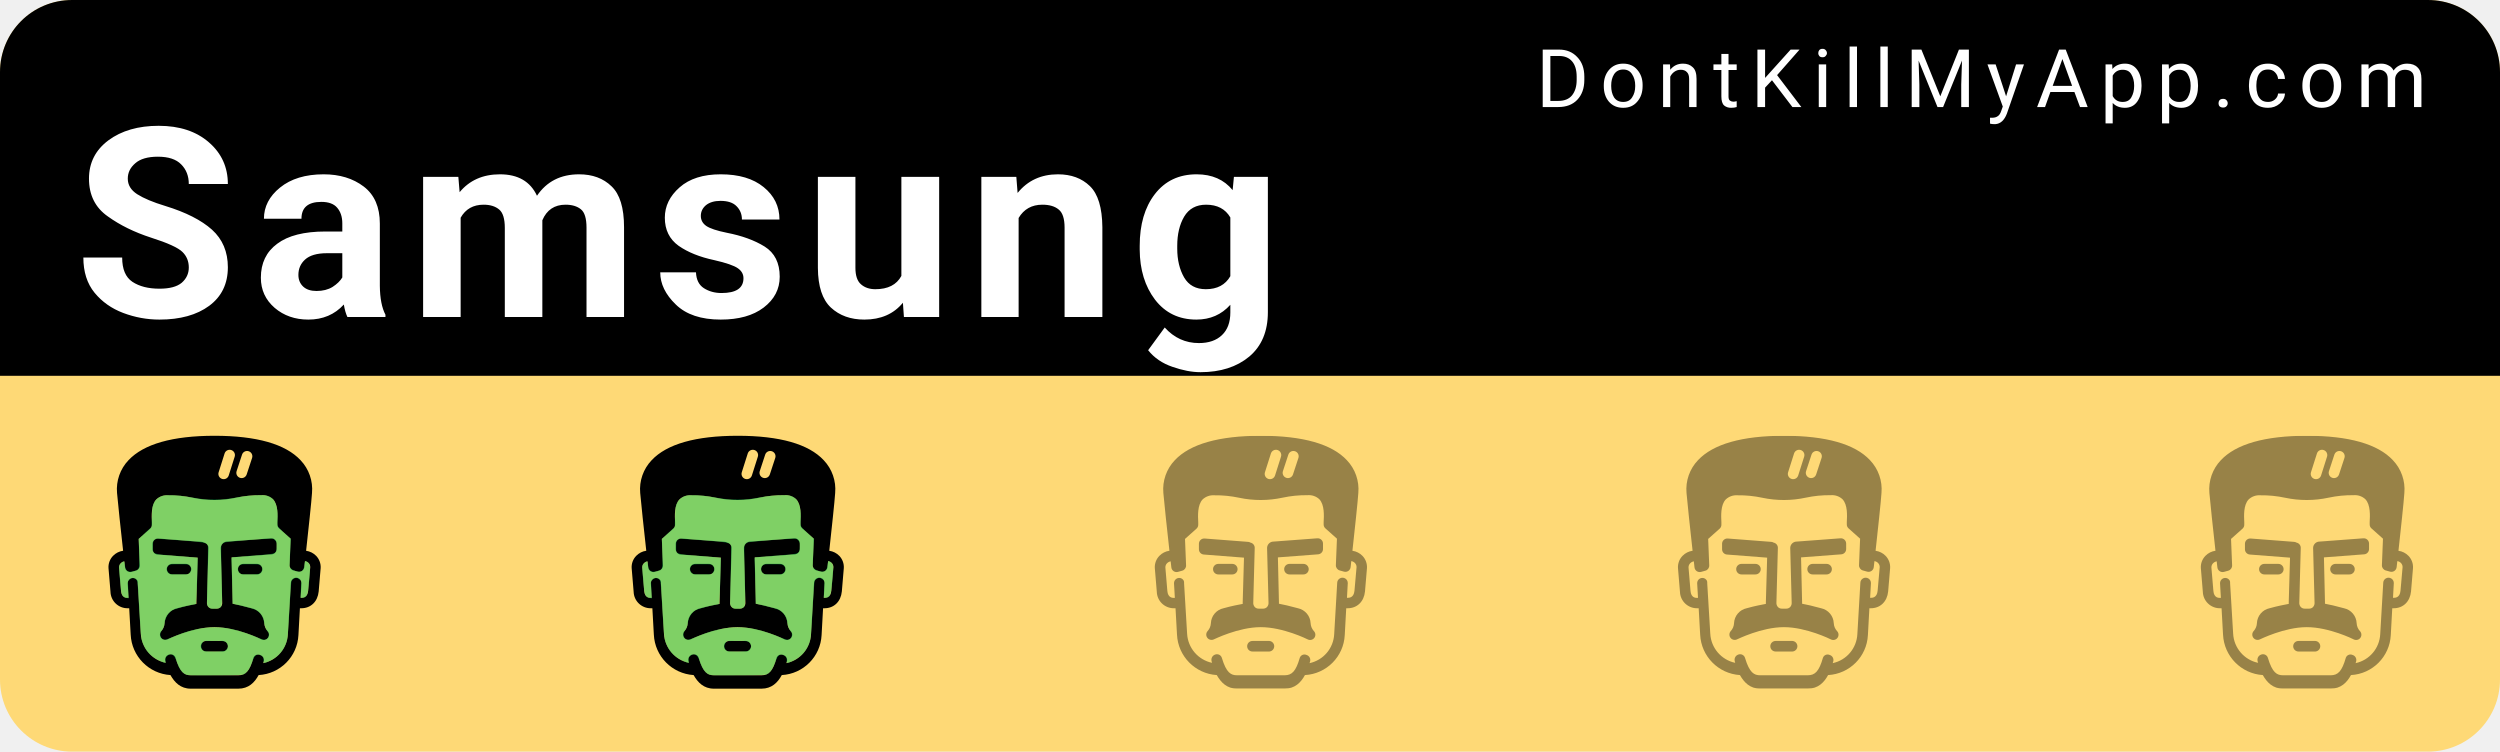
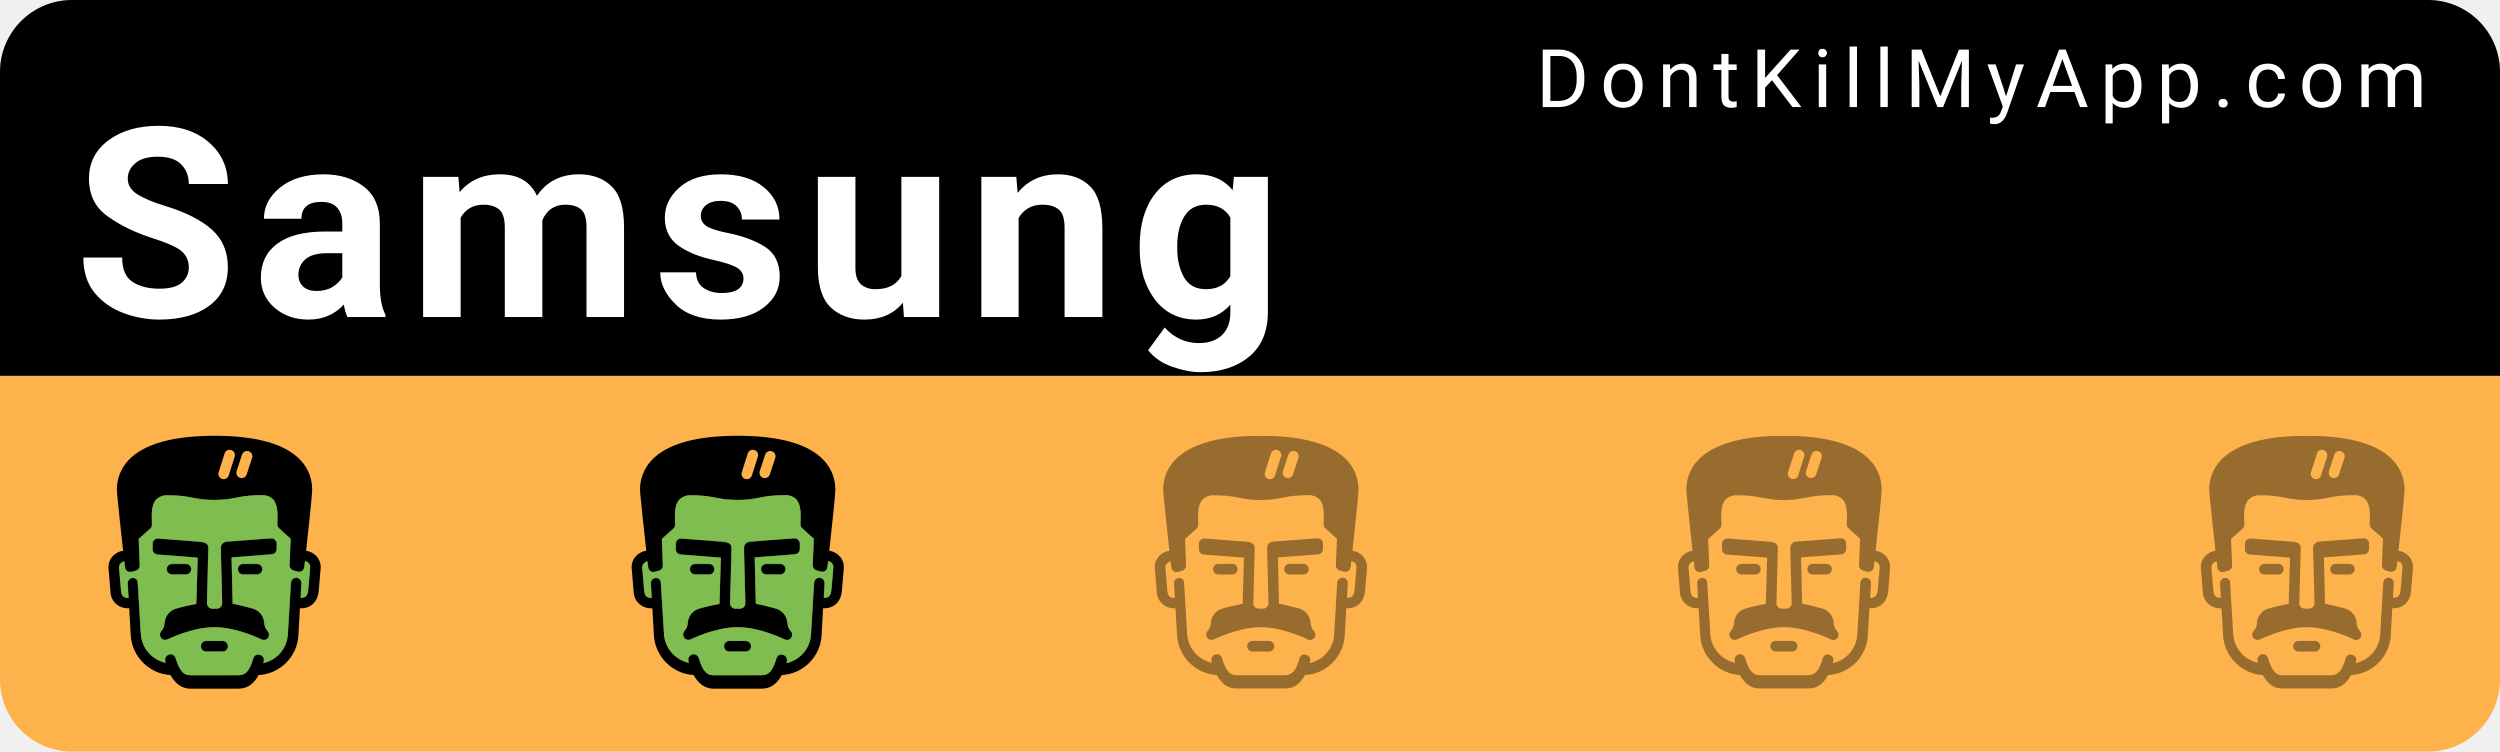
<svg xmlns="http://www.w3.org/2000/svg" width="153mm" height="46mm" viewBox="0 0 153 46" version="1.1" id="svg8">
  <defs id="defs2" />
  <g id="layer1" transform="translate(0,-251)">
-     <rect style="color:#000000;clip-rule:nonzero;display:inline;overflow:visible;visibility:visible;opacity:1;isolation:auto;mix-blend-mode:normal;color-interpolation:sRGB;color-interpolation-filters:linearRGB;solid-color:#000000;solid-opacity:1;fill:#fed976;fill-opacity:1;fill-rule:nonzero;stroke:none;stroke-width:0.529;stroke-linecap:round;stroke-linejoin:miter;stroke-miterlimit:4;stroke-dasharray:none;stroke-dashoffset:0;stroke-opacity:1;color-rendering:auto;image-rendering:auto;shape-rendering:auto;text-rendering:auto;enable-background:accumulate" id="bkg" width="153" height="46" x="6.5503158e-15" y="251" rx="4.416" ry="4.416" />
+     <rect style="color:#000000;clip-rule:nonzero;display:inline;overflow:visible;visibility:visible;opacity:1;isolation:auto;mix-blend-mode:normal;color-interpolation:sRGB;color-interpolation-filters:linearRGB;solid-color:#000000;solid-opacity:1;fill:#feb24c;fill-opacity:1;fill-rule:nonzero;stroke:none;stroke-width:0.529;stroke-linecap:round;stroke-linejoin:miter;stroke-miterlimit:4;stroke-dasharray:none;stroke-dashoffset:0;stroke-opacity:1;color-rendering:auto;image-rendering:auto;shape-rendering:auto;text-rendering:auto;enable-background:accumulate" id="bkg" width="153" height="46" x="6.5503158e-15" y="251" rx="4.416" ry="4.416" />
    <path style="color:#000000;clip-rule:nonzero;display:inline;overflow:visible;visibility:visible;opacity:1;isolation:auto;mix-blend-mode:normal;color-interpolation:sRGB;color-interpolation-filters:linearRGB;solid-color:#000000;solid-opacity:1;fill:#000000;fill-opacity:1;fill-rule:nonzero;stroke:none;stroke-width:2;stroke-linecap:round;stroke-linejoin:miter;stroke-miterlimit:4;stroke-dasharray:none;stroke-dashoffset:0;stroke-opacity:1;color-rendering:auto;image-rendering:auto;shape-rendering:auto;text-rendering:auto;enable-background:accumulate" d="M 16.689,0 C 7.443,0 0,7.443 0,16.689 V 86.93 H 578.268 V 16.689 C 578.268,7.443 570.824,0 561.578,0 Z" id="bkgtop" transform="matrix(0.2645833,0,0,0.2645833,0,251)" />
    <text xml:space="preserve" style="font-style:normal;font-variant:normal;font-weight:300;font-stretch:normal;font-size:9.648px;line-height:0%;font-family:Roboto;-inkscape-font-specification:'Roboto Light';text-align:start;letter-spacing:0.685px;word-spacing:0px;writing-mode:lr-tb;text-anchor:start;fill:#ffffff;fill-opacity:1;stroke:none;stroke-width:0.201px;stroke-linecap:butt;stroke-linejoin:miter;stroke-opacity:1" x="94.007" y="257.55" id="link">
      <tspan id="tspan817" x="94.007" y="257.55" style="font-style:normal;font-variant:normal;font-weight:normal;font-stretch:normal;font-size:4.939px;font-family:Roboto;-inkscape-font-specification:Roboto;fill:#ffffff;stroke-width:0.201px">DontKillMyApp.com</tspan>
    </text>
    <text xml:space="preserve" style="font-style:normal;font-variant:normal;font-weight:bold;font-stretch:normal;font-size:12.7px;line-height:0%;font-family:Roboto;-inkscape-font-specification:'Roboto Bold';text-align:start;letter-spacing:0.902px;word-spacing:0px;writing-mode:lr-tb;text-anchor:start;fill:#ffffff;fill-opacity:1;stroke:none;stroke-width:0.265px;stroke-linecap:butt;stroke-linejoin:miter;stroke-opacity:1" x="4.538" y="270.402" id="vendor">
      <tspan id="tspan821" x="4.538" y="270.402" style="font-style:normal;font-variant:normal;font-weight:bold;font-stretch:normal;font-size:16.228px;font-family:Roboto;-inkscape-font-specification:'Roboto Bold';fill:#ffffff;stroke-width:0.265px">Samsung</tspan>
    </text>
    <g id="poo1" transform="matrix(0.01510025,0,0,0.01510025,5.393161,277.6693)">
      <svg data-name="Layer 1" viewBox="0 0 63.326 75.47" x="0px" y="0px" version="1.1" id="svg18" width="1025" height="1025">
        <defs id="defs22" />
        <path d="m 23.128,41.38 a 1.575,1.575 0 1 0 0,-3.15 h -4.17 a 1.575,1.575 0 1 0 0,3.15 z" id="path4" />
        <path d="m 40.188,38.23 a 1.575,1.575 0 0 0 0,3.15 h 4.17 a 1.575,1.575 0 1 0 0,-3.15 z" id="path6" />
        <path d="m 34.188,61.23 h -5.05 a 1.575,1.575 0 1 0 0,3.15 h 5.05 a 1.58,1.58 0 0 0 0,-3.15 z" id="path8" />
        <path d="m 48.448,30.6 -13.34,1 a 1.94,1.94 0 0 0 -1.6,1.87 l 0.43,16.3 a 1.77,1.77 0 0 1 -0.45,1.34 1.62,1.62 0 0 1 -1.19,0.48 h -1.27 a 1.62,1.62 0 0 1 -1.19,-0.48 1.79,1.79 0 0 1 -0.45,-1.36 l 0.43,-16.28 a 1.57,1.57 0 0 0 -1.25,-1.58 1.56,1.56 0 0 0 -0.7,-0.23 l -13,-1 a 1.57,1.57 0 0 0 -1.7,1.57 v 1.64 a 1.57,1.57 0 0 0 1.45,1.57 l 12,0.93 -0.38,13.22 a 5.46,5.46 0 0 0 0,0.58 c -1.2,0.22 -3.26,0.61 -5.7,1.29 a 4.77,4.77 0 0 0 -3.8,4.48 3.74,3.74 0 0 1 -0.95,2.31 1.58,1.58 0 0 0 1.83,2.51 c 0.07,0 7.3,-3.65 14,-3.65 6.7,0 13.94,3.61 14,3.65 a 1.57,1.57 0 0 0 1.83,-2.51 3.75,3.75 0 0 1 -0.95,-2.32 4.77,4.77 0 0 0 -3.76,-4.46 c -2.45,-0.69 -4.47,-1.12 -5.69,-1.35 0,-0.17 0,-0.33 0,-0.5 l -0.31,-13.33 12,-0.91 a 1.58,1.58 0 0 0 1.46,-1.57 v -1.64 a 1.58,1.58 0 0 0 -1.75,-1.57 z" id="path10" />
        <path d="m 61.978,35.84 a 5.16,5.16 0 0 0 -3,-1.52 c 0.63,-5.79 1.62,-14.85 1.76,-17.24 a 12.56,12.56 0 0 0 -3.42,-9.79 c -4.49,-4.82 -13.14,-7.29 -25.66,-7.29 -12.52,0 -21.16,2.47 -25.68,7.29 a 12.56,12.56 0 0 0 -3.42,9.79 c 0.18,2.39 1.18,11.45 1.81,17.23 a 5.16,5.16 0 0 0 -3,1.52 4.83,4.83 0 0 0 -1.36,3.64 v 0 l 0.59,7.07 a 5.07,5.07 0 0 0 5.14,4.93 1.56,1.56 0 0 0 0.45,0 l 0.44,7.86 a 12.69,12.69 0 0 0 11.87,12.08 c 1.24,2.19 3.02,4.06 6.05,4.06 h 14.19 c 3.07,0 4.86,-1.83 6.07,-4.06 a 12.58,12.58 0 0 0 11.88,-11.94 l 0.44,-8 a 1.55,1.55 0 0 0 0.42,0 c 2.85,0 4.88,-2 5.18,-5 l 0.59,-7 v 0 a 4.84,4.84 0 0 0 -1.34,-3.63 z m -23.74,-25.29 1.62,-4.93 a 1.581,1.581 0 1 1 3,1 l -1.62,4.93 a 1.581,1.581 0 0 1 -3,-1 z m -5.36,0.32 1.78,-5.61 a 1.581,1.581 0 0 1 3,1 l -1.78,5.61 a 1.581,1.581 0 1 1 -3,-1 z m 26.71,35.38 c -0.2,2.1 -1.59,2.1 -2,2.1 h -0.24 l 0.24,-4.34 a 1.581,1.581 0 1 0 -3.16,-0.08 c 0,0 0,0 0,0.06 l -0.89,15.2 a 9.31,9.31 0 0 1 -7.35,8.66 l 0.14,-0.45 a 1.58,1.58 0 0 0 -1.06,-2 1.47,1.47 0 0 0 -2,0.86 c -1.15,4 -2.33,5.21 -4.53,5.21 h -14.19 c -1.81,0 -3.19,-0.7 -4.53,-5.18 a 1.52,1.52 0 0 0 -2,-1 1.63,1.63 0 0 0 -1.06,2 c 0,0.15 0.09,0.32 0.14,0.47 a 9.4,9.4 0 0 1 -7.45,-8.68 L 8.738,44 v 0 a 1.52,1.52 0 0 0 -0.09,-0.74 1.51,1.51 0 0 0 -1.39,-0.84 1.56,1.56 0 0 0 -1.52,1.54 c 0,0 0,0.09 0,0.13 l 0.25,4.29 h -0.24 c -0.45,0 -1.83,0 -2,-2.08 l -0.59,-7 a 1.71,1.71 0 0 1 0.48,-1.24 2,2 0 0 1 1.1,-0.59 l 0.2,1.8 a 1.57,1.57 0 0 0 2,1.34 l 1.25,-0.35 a 1.57,1.57 0 0 0 1.15,-1.58 l -0.32,-7.9 3.45,-3.08 a 1.57,1.57 0 0 0 0.5,-1.23 c 0,-0.19 0,-0.4 0,-0.62 -0.1,-1.94 -0.27,-5.18 1.29,-6.84 a 4.59,4.59 0 0 1 3.48,-1.25 33.32,33.32 0 0 1 7.45,0.74 30.9,30.9 0 0 0 12.95,-0.03 33.3,33.3 0 0 1 7.45,-0.74 4.59,4.59 0 0 1 3.51,1.2 c 1.57,1.65 1.4,4.9 1.29,6.84 0,0.22 0,0.43 0,0.62 a 1.57,1.57 0 0 0 0.52,1.24 l 3.45,3.08 -0.32,7.9 a 1.57,1.57 0 0 0 1.15,1.58 l 1.25,0.35 a 1.57,1.57 0 0 0 2,-1.34 l 0.2,-1.8 a 2,2 0 0 1 1.09,0.57 1.71,1.71 0 0 1 0.48,1.24 z" id="path12" />
        <path style="opacity:0.5;fill:#00c853;fill-opacity:1;fill-rule:nonzero;stroke:none;stroke-width:0.339;stroke-linecap:round;stroke-linejoin:miter;stroke-miterlimit:4;stroke-dasharray:none;stroke-dashoffset:133.262;stroke-opacity:0.539;paint-order:normal" d="m 23.013,71.203 c -1.154,-0.53 -2.012,-1.805 -2.776,-4.127 -0.59,-1.793 -1.609,-2.306 -2.72,-1.371 -0.486,0.409 -0.53,0.526 -0.479,1.27 0.031,0.451 0.003,0.819 -0.064,0.819 C 16.551,67.794 14.716,66.955 13.756,66.323 11.989,65.159 10.91,63.746 10.115,61.556 9.694,60.396 9.62,59.534 8.869,46.907 8.677,43.672 8.627,43.334 8.286,42.937 7.742,42.304 6.788,42.332 6.216,42.997 l -0.425,0.494 0.117,2.518 0.117,2.518 -0.559,-0.12 C 3.978,48.087 3.845,47.753 3.454,43.349 3.029,38.555 3.019,38.754 3.705,38.068 c 0.862,-0.862 1.057,-0.773 1.198,0.548 0.198,1.852 1.06,2.321 3.029,1.65 1.35,-0.46 1.352,-0.47 1.211,-5.293 L 9.019,30.768 9.924,29.941 c 0.498,-0.455 1.362,-1.261 1.922,-1.791 l 1.017,-0.963 0.094,-3.015 c 0.083,-2.669 0.139,-3.117 0.49,-3.911 0.502,-1.136 1.494,-1.996 2.712,-2.351 1.195,-0.347 4.677,-0.209 7.577,0.301 4.117,0.724 5.096,0.828 7.833,0.828 2.753,1.97e-4 3.915,-0.125 7.872,-0.845 1.024,-0.186 3.05,-0.388 4.501,-0.448 2.923,-0.121 3.713,0.025 4.853,0.894 1.199,0.914 1.856,3.392 1.679,6.326 -0.065,1.083 -0.031,1.755 0.106,2.057 0.112,0.247 1.029,1.192 2.038,2.101 l 1.836,1.652 -0.097,1.454 c -0.053,0.799 -0.145,2.689 -0.204,4.198 l -0.107,2.745 0.494,0.494 c 0.553,0.553 2.089,0.992 2.824,0.807 0.57,-0.143 0.962,-0.757 1.062,-1.664 0.148,-1.34 0.199,-1.464 0.568,-1.367 0.188,0.049 0.531,0.314 0.762,0.59 0.52,0.618 0.529,1.147 0.104,5.638 -0.381,4.025 -0.656,4.655 -2.029,4.655 h -0.506 l 0.096,-2.504 0.096,-2.504 -0.545,-0.459 C 56.672,42.608 56.276,42.402 56.093,42.402 c -0.566,0 -1.276,0.468 -1.464,0.965 -0.098,0.26 -0.34,3.406 -0.538,6.991 -0.508,9.224 -0.609,10.286 -1.102,11.596 -0.892,2.371 -2.42,4.032 -4.758,5.173 -1.799,0.878 -2.048,0.876 -1.963,-0.013 0.082,-0.86 -0.275,-1.428 -1.061,-1.687 -0.466,-0.154 -0.693,-0.148 -1.058,0.027 -0.536,0.257 -0.705,0.552 -1.421,2.472 -0.595,1.594 -1.33,2.655 -2.189,3.16 -0.57,0.335 -0.872,0.348 -8.715,0.389 -7.607,0.039 -8.169,0.022 -8.81,-0.272 z m 11.583,-6.983 c 0.529,-0.184 1.036,-0.88 1.036,-1.421 0,-0.149 -0.115,-0.493 -0.255,-0.764 -0.384,-0.742 -1.122,-0.885 -4.209,-0.818 l -2.675,0.058 -0.408,0.475 c -0.728,0.847 -0.343,2.345 0.653,2.538 0.839,0.162 5.349,0.109 5.859,-0.069 z M 18.843,60.18 c 7.207,-3.126 13.088,-3.79 19.307,-2.181 1.849,0.478 4.563,1.42 6.313,2.19 0.83,0.365 1.738,0.664 2.017,0.664 0.751,0 1.339,-0.661 1.339,-1.506 0,-0.371 -0.075,-0.721 -0.167,-0.778 -0.425,-0.263 -1.054,-1.682 -1.199,-2.708 -0.271,-1.915 -1.127,-3.183 -2.677,-3.967 -0.337,-0.17 -1.994,-0.642 -3.683,-1.049 l -3.071,-0.739 -0.104,-5.164 c -0.057,-2.84 -0.147,-5.942 -0.199,-6.893 -0.093,-1.706 -0.089,-1.73 0.297,-1.807 0.215,-0.043 3.006,-0.269 6.201,-0.502 6.205,-0.453 6.471,-0.507 6.81,-1.399 0.089,-0.234 0.162,-0.91 0.162,-1.502 0,-0.911 -0.067,-1.156 -0.438,-1.597 -0.384,-0.456 -0.546,-0.521 -1.312,-0.524 -1.924,-0.008 -13.26,0.909 -13.768,1.113 -0.295,0.119 -0.669,0.417 -0.829,0.663 -0.275,0.419 -0.279,0.97 -0.076,9.067 0.234,9.304 0.23,9.375 -0.627,9.833 -0.253,0.135 -0.935,0.234 -1.612,0.233 -1.11,-0.001 -1.2,-0.031 -1.666,-0.553 -0.586,-0.656 -0.555,0.366 -0.298,-9.772 0.111,-4.376 0.149,-8.165 0.085,-8.42 -0.246,-0.977 -0.806,-1.093 -7.975,-1.652 -3.589,-0.28 -6.757,-0.508 -7.041,-0.508 -0.322,0 -0.672,0.156 -0.931,0.416 -0.379,0.379 -0.416,0.549 -0.416,1.917 0,2.377 -0.444,2.201 7.066,2.788 3.417,0.267 6.236,0.508 6.264,0.536 0.136,0.136 -0.366,13.739 -0.51,13.833 -0.09,0.059 -0.504,0.153 -0.919,0.21 -1.393,0.191 -5.532,1.303 -6.053,1.626 -1.322,0.82 -2.157,2.189 -2.367,3.881 -0.116,0.936 -0.408,1.651 -0.965,2.366 -0.464,0.596 -0.416,1.627 0.101,2.143 0.577,0.577 1.128,0.528 2.941,-0.258 z m 5.376,-19.353 c 0.55,-0.64 0.547,-1.517 -0.007,-2.072 -0.407,-0.407 -0.474,-0.416 -3.122,-0.416 -2.575,0 -2.729,0.019 -3.156,0.387 -0.802,0.69 -0.52,2.064 0.515,2.506 0.186,0.08 1.469,0.128 2.851,0.107 l 2.512,-0.038 z m 21.175,0.014 c 0.625,-0.625 0.614,-1.567 -0.024,-2.116 -0.426,-0.367 -0.582,-0.386 -3.155,-0.386 -2.648,0 -2.716,0.009 -3.122,0.416 -0.717,0.717 -0.447,2.075 0.491,2.47 0.2,0.084 1.485,0.136 2.856,0.115 2.466,-0.037 2.499,-0.043 2.954,-0.498 z" id="path834" />
      </svg>
    </g>
    <g transform="matrix(0.01510025,0,0,0.01510025,37.41043,277.6693)" id="poo2">
      <svg data-name="Layer 1" viewBox="0 0 63.326 75.47" x="0px" y="0px" version="1.1" id="svg18" width="1025" height="1025">
        <defs id="defs22" />
        <path d="m 23.128,41.38 a 1.575,1.575 0 1 0 0,-3.15 h -4.17 a 1.575,1.575 0 1 0 0,3.15 z" id="path4" />
        <path d="m 40.188,38.23 a 1.575,1.575 0 0 0 0,3.15 h 4.17 a 1.575,1.575 0 1 0 0,-3.15 z" id="path6" />
        <path d="m 34.188,61.23 h -5.05 a 1.575,1.575 0 1 0 0,3.15 h 5.05 a 1.58,1.58 0 0 0 0,-3.15 z" id="path8" />
        <path d="m 48.448,30.6 -13.34,1 a 1.94,1.94 0 0 0 -1.6,1.87 l 0.43,16.3 a 1.77,1.77 0 0 1 -0.45,1.34 1.62,1.62 0 0 1 -1.19,0.48 h -1.27 a 1.62,1.62 0 0 1 -1.19,-0.48 1.79,1.79 0 0 1 -0.45,-1.36 l 0.43,-16.28 a 1.57,1.57 0 0 0 -1.25,-1.58 1.56,1.56 0 0 0 -0.7,-0.23 l -13,-1 a 1.57,1.57 0 0 0 -1.7,1.57 v 1.64 a 1.57,1.57 0 0 0 1.45,1.57 l 12,0.93 -0.38,13.22 a 5.46,5.46 0 0 0 0,0.58 c -1.2,0.22 -3.26,0.61 -5.7,1.29 a 4.77,4.77 0 0 0 -3.8,4.48 3.74,3.74 0 0 1 -0.95,2.31 1.58,1.58 0 0 0 1.83,2.51 c 0.07,0 7.3,-3.65 14,-3.65 6.7,0 13.94,3.61 14,3.65 a 1.57,1.57 0 0 0 1.83,-2.51 3.75,3.75 0 0 1 -0.95,-2.32 4.77,4.77 0 0 0 -3.76,-4.46 c -2.45,-0.69 -4.47,-1.12 -5.69,-1.35 0,-0.17 0,-0.33 0,-0.5 l -0.31,-13.33 12,-0.91 a 1.58,1.58 0 0 0 1.46,-1.57 v -1.64 a 1.58,1.58 0 0 0 -1.75,-1.57 z" id="path10" />
        <path d="m 61.978,35.84 a 5.16,5.16 0 0 0 -3,-1.52 c 0.63,-5.79 1.62,-14.85 1.76,-17.24 a 12.56,12.56 0 0 0 -3.42,-9.79 c -4.49,-4.82 -13.14,-7.29 -25.66,-7.29 -12.52,0 -21.16,2.47 -25.68,7.29 a 12.56,12.56 0 0 0 -3.42,9.79 c 0.18,2.39 1.18,11.45 1.81,17.23 a 5.16,5.16 0 0 0 -3,1.52 4.83,4.83 0 0 0 -1.36,3.64 v 0 l 0.59,7.07 a 5.07,5.07 0 0 0 5.14,4.93 1.56,1.56 0 0 0 0.45,0 l 0.44,7.86 a 12.69,12.69 0 0 0 11.87,12.08 c 1.24,2.19 3.02,4.06 6.05,4.06 h 14.19 c 3.07,0 4.86,-1.83 6.07,-4.06 a 12.58,12.58 0 0 0 11.88,-11.94 l 0.44,-8 a 1.55,1.55 0 0 0 0.42,0 c 2.85,0 4.88,-2 5.18,-5 l 0.59,-7 v 0 a 4.84,4.84 0 0 0 -1.34,-3.63 z m -23.74,-25.29 1.62,-4.93 a 1.581,1.581 0 1 1 3,1 l -1.62,4.93 a 1.581,1.581 0 0 1 -3,-1 z m -5.36,0.32 1.78,-5.61 a 1.581,1.581 0 0 1 3,1 l -1.78,5.61 a 1.581,1.581 0 1 1 -3,-1 z m 26.71,35.38 c -0.2,2.1 -1.59,2.1 -2,2.1 h -0.24 l 0.24,-4.34 a 1.581,1.581 0 1 0 -3.16,-0.08 c 0,0 0,0 0,0.06 l -0.89,15.2 a 9.31,9.31 0 0 1 -7.35,8.66 l 0.14,-0.45 a 1.58,1.58 0 0 0 -1.06,-2 1.47,1.47 0 0 0 -2,0.86 c -1.15,4 -2.33,5.21 -4.53,5.21 h -14.19 c -1.81,0 -3.19,-0.7 -4.53,-5.18 a 1.52,1.52 0 0 0 -2,-1 1.63,1.63 0 0 0 -1.06,2 c 0,0.15 0.09,0.32 0.14,0.47 a 9.4,9.4 0 0 1 -7.45,-8.68 L 8.738,44 v 0 a 1.52,1.52 0 0 0 -0.09,-0.74 1.51,1.51 0 0 0 -1.39,-0.84 1.56,1.56 0 0 0 -1.52,1.54 c 0,0 0,0.09 0,0.13 l 0.25,4.29 h -0.24 c -0.45,0 -1.83,0 -2,-2.08 l -0.59,-7 a 1.71,1.71 0 0 1 0.48,-1.24 2,2 0 0 1 1.1,-0.59 l 0.2,1.8 a 1.57,1.57 0 0 0 2,1.34 l 1.25,-0.35 a 1.57,1.57 0 0 0 1.15,-1.58 l -0.32,-7.9 3.45,-3.08 a 1.57,1.57 0 0 0 0.5,-1.23 c 0,-0.19 0,-0.4 0,-0.62 -0.1,-1.94 -0.27,-5.18 1.29,-6.84 a 4.59,4.59 0 0 1 3.48,-1.25 33.32,33.32 0 0 1 7.45,0.74 30.9,30.9 0 0 0 12.95,-0.03 33.3,33.3 0 0 1 7.45,-0.74 4.59,4.59 0 0 1 3.51,1.2 c 1.57,1.65 1.4,4.9 1.29,6.84 0,0.22 0,0.43 0,0.62 a 1.57,1.57 0 0 0 0.52,1.24 l 3.45,3.08 -0.32,7.9 a 1.57,1.57 0 0 0 1.15,1.58 l 1.25,0.35 a 1.57,1.57 0 0 0 2,-1.34 l 0.2,-1.8 a 2,2 0 0 1 1.09,0.57 1.71,1.71 0 0 1 0.48,1.24 z" id="path12" />
        <path style="opacity:0.5;fill:#00c853;fill-opacity:1;fill-rule:nonzero;stroke:none;stroke-width:0.339;stroke-linecap:round;stroke-linejoin:miter;stroke-miterlimit:4;stroke-dasharray:none;stroke-dashoffset:133.262;stroke-opacity:0.539;paint-order:normal" d="m 23.013,71.203 c -1.154,-0.53 -2.012,-1.805 -2.776,-4.127 -0.59,-1.793 -1.609,-2.306 -2.72,-1.371 -0.486,0.409 -0.53,0.526 -0.479,1.27 0.031,0.451 0.003,0.819 -0.064,0.819 C 16.551,67.794 14.716,66.955 13.756,66.323 11.989,65.159 10.91,63.746 10.115,61.556 9.694,60.396 9.62,59.534 8.869,46.907 8.677,43.672 8.627,43.334 8.286,42.937 7.742,42.304 6.788,42.332 6.216,42.997 l -0.425,0.494 0.117,2.518 0.117,2.518 -0.559,-0.12 C 3.978,48.087 3.845,47.753 3.454,43.349 3.029,38.555 3.019,38.754 3.705,38.068 c 0.862,-0.862 1.057,-0.773 1.198,0.548 0.198,1.852 1.06,2.321 3.029,1.65 1.35,-0.46 1.352,-0.47 1.211,-5.293 L 9.019,30.768 9.924,29.941 c 0.498,-0.455 1.362,-1.261 1.922,-1.791 l 1.017,-0.963 0.094,-3.015 c 0.083,-2.669 0.139,-3.117 0.49,-3.911 0.502,-1.136 1.494,-1.996 2.712,-2.351 1.195,-0.347 4.677,-0.209 7.577,0.301 4.117,0.724 5.096,0.828 7.833,0.828 2.753,1.97e-4 3.915,-0.125 7.872,-0.845 1.024,-0.186 3.05,-0.388 4.501,-0.448 2.923,-0.121 3.713,0.025 4.853,0.894 1.199,0.914 1.856,3.392 1.679,6.326 -0.065,1.083 -0.031,1.755 0.106,2.057 0.112,0.247 1.029,1.192 2.038,2.101 l 1.836,1.652 -0.097,1.454 c -0.053,0.799 -0.145,2.689 -0.204,4.198 l -0.107,2.745 0.494,0.494 c 0.553,0.553 2.089,0.992 2.824,0.807 0.57,-0.143 0.962,-0.757 1.062,-1.664 0.148,-1.34 0.199,-1.464 0.568,-1.367 0.188,0.049 0.531,0.314 0.762,0.59 0.52,0.618 0.529,1.147 0.104,5.638 -0.381,4.025 -0.656,4.655 -2.029,4.655 h -0.506 l 0.096,-2.504 0.096,-2.504 -0.545,-0.459 C 56.672,42.608 56.276,42.402 56.093,42.402 c -0.566,0 -1.276,0.468 -1.464,0.965 -0.098,0.26 -0.34,3.406 -0.538,6.991 -0.508,9.224 -0.609,10.286 -1.102,11.596 -0.892,2.371 -2.42,4.032 -4.758,5.173 -1.799,0.878 -2.048,0.876 -1.963,-0.013 0.082,-0.86 -0.275,-1.428 -1.061,-1.687 -0.466,-0.154 -0.693,-0.148 -1.058,0.027 -0.536,0.257 -0.705,0.552 -1.421,2.472 -0.595,1.594 -1.33,2.655 -2.189,3.16 -0.57,0.335 -0.872,0.348 -8.715,0.389 -7.607,0.039 -8.169,0.022 -8.81,-0.272 z m 11.583,-6.983 c 0.529,-0.184 1.036,-0.88 1.036,-1.421 0,-0.149 -0.115,-0.493 -0.255,-0.764 -0.384,-0.742 -1.122,-0.885 -4.209,-0.818 l -2.675,0.058 -0.408,0.475 c -0.728,0.847 -0.343,2.345 0.653,2.538 0.839,0.162 5.349,0.109 5.859,-0.069 z M 18.843,60.18 c 7.207,-3.126 13.088,-3.79 19.307,-2.181 1.849,0.478 4.563,1.42 6.313,2.19 0.83,0.365 1.738,0.664 2.017,0.664 0.751,0 1.339,-0.661 1.339,-1.506 0,-0.371 -0.075,-0.721 -0.167,-0.778 -0.425,-0.263 -1.054,-1.682 -1.199,-2.708 -0.271,-1.915 -1.127,-3.183 -2.677,-3.967 -0.337,-0.17 -1.994,-0.642 -3.683,-1.049 l -3.071,-0.739 -0.104,-5.164 c -0.057,-2.84 -0.147,-5.942 -0.199,-6.893 -0.093,-1.706 -0.089,-1.73 0.297,-1.807 0.215,-0.043 3.006,-0.269 6.201,-0.502 6.205,-0.453 6.471,-0.507 6.81,-1.399 0.089,-0.234 0.162,-0.91 0.162,-1.502 0,-0.911 -0.067,-1.156 -0.438,-1.597 -0.384,-0.456 -0.546,-0.521 -1.312,-0.524 -1.924,-0.008 -13.26,0.909 -13.768,1.113 -0.295,0.119 -0.669,0.417 -0.829,0.663 -0.275,0.419 -0.279,0.97 -0.076,9.067 0.234,9.304 0.23,9.375 -0.627,9.833 -0.253,0.135 -0.935,0.234 -1.612,0.233 -1.11,-0.001 -1.2,-0.031 -1.666,-0.553 -0.586,-0.656 -0.555,0.366 -0.298,-9.772 0.111,-4.376 0.149,-8.165 0.085,-8.42 -0.246,-0.977 -0.806,-1.093 -7.975,-1.652 -3.589,-0.28 -6.757,-0.508 -7.041,-0.508 -0.322,0 -0.672,0.156 -0.931,0.416 -0.379,0.379 -0.416,0.549 -0.416,1.917 0,2.377 -0.444,2.201 7.066,2.788 3.417,0.267 6.236,0.508 6.264,0.536 0.136,0.136 -0.366,13.739 -0.51,13.833 -0.09,0.059 -0.504,0.153 -0.919,0.21 -1.393,0.191 -5.532,1.303 -6.053,1.626 -1.322,0.82 -2.157,2.189 -2.367,3.881 -0.116,0.936 -0.408,1.651 -0.965,2.366 -0.464,0.596 -0.416,1.627 0.101,2.143 0.577,0.577 1.128,0.528 2.941,-0.258 z m 5.376,-19.353 c 0.55,-0.64 0.547,-1.517 -0.007,-2.072 -0.407,-0.407 -0.474,-0.416 -3.122,-0.416 -2.575,0 -2.729,0.019 -3.156,0.387 -0.802,0.69 -0.52,2.064 0.515,2.506 0.186,0.08 1.469,0.128 2.851,0.107 l 2.512,-0.038 z m 21.175,0.014 c 0.625,-0.625 0.614,-1.567 -0.024,-2.116 -0.426,-0.367 -0.582,-0.386 -3.155,-0.386 -2.648,0 -2.716,0.009 -3.122,0.416 -0.717,0.717 -0.447,2.075 0.491,2.47 0.2,0.084 1.485,0.136 2.856,0.115 2.466,-0.037 2.499,-0.043 2.954,-0.498 z" id="path834" />
      </svg>
    </g>
    <g id="poo3" transform="matrix(0.01510025,0,0,0.01510025,69.4277,277.6693)">
      <svg data-name="Layer 1" viewBox="0 0 63.326 75.47" x="0px" y="0px" version="1.1" id="svg18" width="1025" height="1025">
        <defs id="defs22" />
        <path d="m 23.128,41.38 a 1.575,1.575 0 1 0 0,-3.15 h -4.17 a 1.575,1.575 0 1 0 0,3.15 z" id="path4" style="fill:#000000;fill-opacity:1;opacity:0.4" />
        <path d="m 40.188,38.23 a 1.575,1.575 0 0 0 0,3.15 h 4.17 a 1.575,1.575 0 1 0 0,-3.15 z" id="path6" style="fill:#000000;fill-opacity:1;opacity:0.4" />
        <path d="m 34.188,61.23 h -5.05 a 1.575,1.575 0 1 0 0,3.15 h 5.05 a 1.58,1.58 0 0 0 0,-3.15 z" id="path8" style="fill:#000000;fill-opacity:1;opacity:0.4" />
        <path d="m 48.448,30.6 -13.34,1 a 1.94,1.94 0 0 0 -1.6,1.87 l 0.43,16.3 a 1.77,1.77 0 0 1 -0.45,1.34 1.62,1.62 0 0 1 -1.19,0.48 h -1.27 a 1.62,1.62 0 0 1 -1.19,-0.48 1.79,1.79 0 0 1 -0.45,-1.36 l 0.43,-16.28 a 1.57,1.57 0 0 0 -1.25,-1.58 1.56,1.56 0 0 0 -0.7,-0.23 l -13,-1 a 1.57,1.57 0 0 0 -1.7,1.57 v 1.64 a 1.57,1.57 0 0 0 1.45,1.57 l 12,0.93 -0.38,13.22 a 5.46,5.46 0 0 0 0,0.58 c -1.2,0.22 -3.26,0.61 -5.7,1.29 a 4.77,4.77 0 0 0 -3.8,4.48 3.74,3.74 0 0 1 -0.95,2.31 1.58,1.58 0 0 0 1.83,2.51 c 0.07,0 7.3,-3.65 14,-3.65 6.7,0 13.94,3.61 14,3.65 a 1.57,1.57 0 0 0 1.83,-2.51 3.75,3.75 0 0 1 -0.95,-2.32 4.77,4.77 0 0 0 -3.76,-4.46 c -2.45,-0.69 -4.47,-1.12 -5.69,-1.35 0,-0.17 0,-0.33 0,-0.5 l -0.31,-13.33 12,-0.91 a 1.58,1.58 0 0 0 1.46,-1.57 v -1.64 a 1.58,1.58 0 0 0 -1.75,-1.57 z" id="path10" style="fill:#000000;fill-opacity:1;opacity:0.4" />
        <path d="m 61.978,35.84 a 5.16,5.16 0 0 0 -3,-1.52 c 0.63,-5.79 1.62,-14.85 1.76,-17.24 a 12.56,12.56 0 0 0 -3.42,-9.79 c -4.49,-4.82 -13.14,-7.29 -25.66,-7.29 -12.52,0 -21.16,2.47 -25.68,7.29 a 12.56,12.56 0 0 0 -3.42,9.79 c 0.18,2.39 1.18,11.45 1.81,17.23 a 5.16,5.16 0 0 0 -3,1.52 4.83,4.83 0 0 0 -1.36,3.64 v 0 l 0.59,7.07 a 5.07,5.07 0 0 0 5.14,4.93 1.56,1.56 0 0 0 0.45,0 l 0.44,7.86 a 12.69,12.69 0 0 0 11.87,12.08 c 1.24,2.19 3.02,4.06 6.05,4.06 h 14.19 c 3.07,0 4.86,-1.83 6.07,-4.06 a 12.58,12.58 0 0 0 11.88,-11.94 l 0.44,-8 a 1.55,1.55 0 0 0 0.42,0 c 2.85,0 4.88,-2 5.18,-5 l 0.59,-7 v 0 a 4.84,4.84 0 0 0 -1.34,-3.63 z m -23.74,-25.29 1.62,-4.93 a 1.581,1.581 0 1 1 3,1 l -1.62,4.93 a 1.581,1.581 0 0 1 -3,-1 z m -5.36,0.32 1.78,-5.61 a 1.581,1.581 0 0 1 3,1 l -1.78,5.61 a 1.581,1.581 0 1 1 -3,-1 z m 26.71,35.38 c -0.2,2.1 -1.59,2.1 -2,2.1 h -0.24 l 0.24,-4.34 a 1.581,1.581 0 1 0 -3.16,-0.08 c 0,0 0,0 0,0.06 l -0.89,15.2 a 9.31,9.31 0 0 1 -7.35,8.66 l 0.14,-0.45 a 1.58,1.58 0 0 0 -1.06,-2 1.47,1.47 0 0 0 -2,0.86 c -1.15,4 -2.33,5.21 -4.53,5.21 h -14.19 c -1.81,0 -3.19,-0.7 -4.53,-5.18 a 1.52,1.52 0 0 0 -2,-1 1.63,1.63 0 0 0 -1.06,2 c 0,0.15 0.09,0.32 0.14,0.47 a 9.4,9.4 0 0 1 -7.45,-8.68 L 8.738,44 v 0 a 1.52,1.52 0 0 0 -0.09,-0.74 1.51,1.51 0 0 0 -1.39,-0.84 1.56,1.56 0 0 0 -1.52,1.54 c 0,0 0,0.09 0,0.13 l 0.25,4.29 h -0.24 c -0.45,0 -1.83,0 -2,-2.08 l -0.59,-7 a 1.71,1.71 0 0 1 0.48,-1.24 2,2 0 0 1 1.1,-0.59 l 0.2,1.8 a 1.57,1.57 0 0 0 2,1.34 l 1.25,-0.35 a 1.57,1.57 0 0 0 1.15,-1.58 l -0.32,-7.9 3.45,-3.08 a 1.57,1.57 0 0 0 0.5,-1.23 c 0,-0.19 0,-0.4 0,-0.62 -0.1,-1.94 -0.27,-5.18 1.29,-6.84 a 4.59,4.59 0 0 1 3.48,-1.25 33.32,33.32 0 0 1 7.45,0.74 30.9,30.9 0 0 0 12.95,-0.03 33.3,33.3 0 0 1 7.45,-0.74 4.59,4.59 0 0 1 3.51,1.2 c 1.57,1.65 1.4,4.9 1.29,6.84 0,0.22 0,0.43 0,0.62 a 1.57,1.57 0 0 0 0.52,1.24 l 3.45,3.08 -0.32,7.9 a 1.57,1.57 0 0 0 1.15,1.58 l 1.25,0.35 a 1.57,1.57 0 0 0 2,-1.34 l 0.2,-1.8 a 2,2 0 0 1 1.09,0.57 1.71,1.71 0 0 1 0.48,1.24 z" id="path12" style="fill:#000000;fill-opacity:1;opacity:0.4" />
      </svg>
    </g>
    <g transform="matrix(0.01510025,0,0,0.01510025,101.445,277.6693)" id="poo4">
      <svg data-name="Layer 1" viewBox="0 0 63.326 75.47" x="0px" y="0px" version="1.1" id="svg18" width="1025" height="1025">
        <defs id="defs22" />
        <path d="m 23.128,41.38 a 1.575,1.575 0 1 0 0,-3.15 h -4.17 a 1.575,1.575 0 1 0 0,3.15 z" id="path4" style="fill:#000000;fill-opacity:1;opacity:0.4" />
        <path d="m 40.188,38.23 a 1.575,1.575 0 0 0 0,3.15 h 4.17 a 1.575,1.575 0 1 0 0,-3.15 z" id="path6" style="fill:#000000;fill-opacity:1;opacity:0.4" />
        <path d="m 34.188,61.23 h -5.05 a 1.575,1.575 0 1 0 0,3.15 h 5.05 a 1.58,1.58 0 0 0 0,-3.15 z" id="path8" style="fill:#000000;fill-opacity:1;opacity:0.4" />
        <path d="m 48.448,30.6 -13.34,1 a 1.94,1.94 0 0 0 -1.6,1.87 l 0.43,16.3 a 1.77,1.77 0 0 1 -0.45,1.34 1.62,1.62 0 0 1 -1.19,0.48 h -1.27 a 1.62,1.62 0 0 1 -1.19,-0.48 1.79,1.79 0 0 1 -0.45,-1.36 l 0.43,-16.28 a 1.57,1.57 0 0 0 -1.25,-1.58 1.56,1.56 0 0 0 -0.7,-0.23 l -13,-1 a 1.57,1.57 0 0 0 -1.7,1.57 v 1.64 a 1.57,1.57 0 0 0 1.45,1.57 l 12,0.93 -0.38,13.22 a 5.46,5.46 0 0 0 0,0.58 c -1.2,0.22 -3.26,0.61 -5.7,1.29 a 4.77,4.77 0 0 0 -3.8,4.48 3.74,3.74 0 0 1 -0.95,2.31 1.58,1.58 0 0 0 1.83,2.51 c 0.07,0 7.3,-3.65 14,-3.65 6.7,0 13.94,3.61 14,3.65 a 1.57,1.57 0 0 0 1.83,-2.51 3.75,3.75 0 0 1 -0.95,-2.32 4.77,4.77 0 0 0 -3.76,-4.46 c -2.45,-0.69 -4.47,-1.12 -5.69,-1.35 0,-0.17 0,-0.33 0,-0.5 l -0.31,-13.33 12,-0.91 a 1.58,1.58 0 0 0 1.46,-1.57 v -1.64 a 1.58,1.58 0 0 0 -1.75,-1.57 z" id="path10" style="fill:#000000;fill-opacity:1;opacity:0.4" />
        <path d="m 61.978,35.84 a 5.16,5.16 0 0 0 -3,-1.52 c 0.63,-5.79 1.62,-14.85 1.76,-17.24 a 12.56,12.56 0 0 0 -3.42,-9.79 c -4.49,-4.82 -13.14,-7.29 -25.66,-7.29 -12.52,0 -21.16,2.47 -25.68,7.29 a 12.56,12.56 0 0 0 -3.42,9.79 c 0.18,2.39 1.18,11.45 1.81,17.23 a 5.16,5.16 0 0 0 -3,1.52 4.83,4.83 0 0 0 -1.36,3.64 v 0 l 0.59,7.07 a 5.07,5.07 0 0 0 5.14,4.93 1.56,1.56 0 0 0 0.45,0 l 0.44,7.86 a 12.69,12.69 0 0 0 11.87,12.08 c 1.24,2.19 3.02,4.06 6.05,4.06 h 14.19 c 3.07,0 4.86,-1.83 6.07,-4.06 a 12.58,12.58 0 0 0 11.88,-11.94 l 0.44,-8 a 1.55,1.55 0 0 0 0.42,0 c 2.85,0 4.88,-2 5.18,-5 l 0.59,-7 v 0 a 4.84,4.84 0 0 0 -1.34,-3.63 z m -23.74,-25.29 1.62,-4.93 a 1.581,1.581 0 1 1 3,1 l -1.62,4.93 a 1.581,1.581 0 0 1 -3,-1 z m -5.36,0.32 1.78,-5.61 a 1.581,1.581 0 0 1 3,1 l -1.78,5.61 a 1.581,1.581 0 1 1 -3,-1 z m 26.71,35.38 c -0.2,2.1 -1.59,2.1 -2,2.1 h -0.24 l 0.24,-4.34 a 1.581,1.581 0 1 0 -3.16,-0.08 c 0,0 0,0 0,0.06 l -0.89,15.2 a 9.31,9.31 0 0 1 -7.35,8.66 l 0.14,-0.45 a 1.58,1.58 0 0 0 -1.06,-2 1.47,1.47 0 0 0 -2,0.86 c -1.15,4 -2.33,5.21 -4.53,5.21 h -14.19 c -1.81,0 -3.19,-0.7 -4.53,-5.18 a 1.52,1.52 0 0 0 -2,-1 1.63,1.63 0 0 0 -1.06,2 c 0,0.15 0.09,0.32 0.14,0.47 a 9.4,9.4 0 0 1 -7.45,-8.68 L 8.738,44 v 0 a 1.52,1.52 0 0 0 -0.09,-0.74 1.51,1.51 0 0 0 -1.39,-0.84 1.56,1.56 0 0 0 -1.52,1.54 c 0,0 0,0.09 0,0.13 l 0.25,4.29 h -0.24 c -0.45,0 -1.83,0 -2,-2.08 l -0.59,-7 a 1.71,1.71 0 0 1 0.48,-1.24 2,2 0 0 1 1.1,-0.59 l 0.2,1.8 a 1.57,1.57 0 0 0 2,1.34 l 1.25,-0.35 a 1.57,1.57 0 0 0 1.15,-1.58 l -0.32,-7.9 3.45,-3.08 a 1.57,1.57 0 0 0 0.5,-1.23 c 0,-0.19 0,-0.4 0,-0.62 -0.1,-1.94 -0.27,-5.18 1.29,-6.84 a 4.59,4.59 0 0 1 3.48,-1.25 33.32,33.32 0 0 1 7.45,0.74 30.9,30.9 0 0 0 12.95,-0.03 33.3,33.3 0 0 1 7.45,-0.74 4.59,4.59 0 0 1 3.51,1.2 c 1.57,1.65 1.4,4.9 1.29,6.84 0,0.22 0,0.43 0,0.62 a 1.57,1.57 0 0 0 0.52,1.24 l 3.45,3.08 -0.32,7.9 a 1.57,1.57 0 0 0 1.15,1.58 l 1.25,0.35 a 1.57,1.57 0 0 0 2,-1.34 l 0.2,-1.8 a 2,2 0 0 1 1.09,0.57 1.71,1.71 0 0 1 0.48,1.24 z" id="path12" style="fill:#000000;fill-opacity:1;opacity:0.4" />
      </svg>
    </g>
    <g transform="matrix(0.01510025,0,0,0.01510025,133.445,277.6693)" id="poo5">
      <svg data-name="Layer 1" viewBox="0 0 63.326 75.47" x="0px" y="0px" version="1.1" id="svg18" width="1025" height="1025">
        <defs id="defs22" />
        <path d="m 23.128,41.38 a 1.575,1.575 0 1 0 0,-3.15 h -4.17 a 1.575,1.575 0 1 0 0,3.15 z" id="path4" style="fill:#000000;fill-opacity:1;opacity:0.4" />
        <path d="m 40.188,38.23 a 1.575,1.575 0 0 0 0,3.15 h 4.17 a 1.575,1.575 0 1 0 0,-3.15 z" id="path6" style="fill:#000000;fill-opacity:1;opacity:0.4" />
        <path d="m 34.188,61.23 h -5.05 a 1.575,1.575 0 1 0 0,3.15 h 5.05 a 1.58,1.58 0 0 0 0,-3.15 z" id="path8" style="fill:#000000;fill-opacity:1;opacity:0.4" />
        <path d="m 48.448,30.6 -13.34,1 a 1.94,1.94 0 0 0 -1.6,1.87 l 0.43,16.3 a 1.77,1.77 0 0 1 -0.45,1.34 1.62,1.62 0 0 1 -1.19,0.48 h -1.27 a 1.62,1.62 0 0 1 -1.19,-0.48 1.79,1.79 0 0 1 -0.45,-1.36 l 0.43,-16.28 a 1.57,1.57 0 0 0 -1.25,-1.58 1.56,1.56 0 0 0 -0.7,-0.23 l -13,-1 a 1.57,1.57 0 0 0 -1.7,1.57 v 1.64 a 1.57,1.57 0 0 0 1.45,1.57 l 12,0.93 -0.38,13.22 a 5.46,5.46 0 0 0 0,0.58 c -1.2,0.22 -3.26,0.61 -5.7,1.29 a 4.77,4.77 0 0 0 -3.8,4.48 3.74,3.74 0 0 1 -0.95,2.31 1.58,1.58 0 0 0 1.83,2.51 c 0.07,0 7.3,-3.65 14,-3.65 6.7,0 13.94,3.61 14,3.65 a 1.57,1.57 0 0 0 1.83,-2.51 3.75,3.75 0 0 1 -0.95,-2.32 4.77,4.77 0 0 0 -3.76,-4.46 c -2.45,-0.69 -4.47,-1.12 -5.69,-1.35 0,-0.17 0,-0.33 0,-0.5 l -0.31,-13.33 12,-0.91 a 1.58,1.58 0 0 0 1.46,-1.57 v -1.64 a 1.58,1.58 0 0 0 -1.75,-1.57 z" id="path10" style="fill:#000000;fill-opacity:1;opacity:0.4" />
        <path d="m 61.978,35.84 a 5.16,5.16 0 0 0 -3,-1.52 c 0.63,-5.79 1.62,-14.85 1.76,-17.24 a 12.56,12.56 0 0 0 -3.42,-9.79 c -4.49,-4.82 -13.14,-7.29 -25.66,-7.29 -12.52,0 -21.16,2.47 -25.68,7.29 a 12.56,12.56 0 0 0 -3.42,9.79 c 0.18,2.39 1.18,11.45 1.81,17.23 a 5.16,5.16 0 0 0 -3,1.52 4.83,4.83 0 0 0 -1.36,3.64 v 0 l 0.59,7.07 a 5.07,5.07 0 0 0 5.14,4.93 1.56,1.56 0 0 0 0.45,0 l 0.44,7.86 a 12.69,12.69 0 0 0 11.87,12.08 c 1.24,2.19 3.02,4.06 6.05,4.06 h 14.19 c 3.07,0 4.86,-1.83 6.07,-4.06 a 12.58,12.58 0 0 0 11.88,-11.94 l 0.44,-8 a 1.55,1.55 0 0 0 0.42,0 c 2.85,0 4.88,-2 5.18,-5 l 0.59,-7 v 0 a 4.84,4.84 0 0 0 -1.34,-3.63 z m -23.74,-25.29 1.62,-4.93 a 1.581,1.581 0 1 1 3,1 l -1.62,4.93 a 1.581,1.581 0 0 1 -3,-1 z m -5.36,0.32 1.78,-5.61 a 1.581,1.581 0 0 1 3,1 l -1.78,5.61 a 1.581,1.581 0 1 1 -3,-1 z m 26.71,35.38 c -0.2,2.1 -1.59,2.1 -2,2.1 h -0.24 l 0.24,-4.34 a 1.581,1.581 0 1 0 -3.16,-0.08 c 0,0 0,0 0,0.06 l -0.89,15.2 a 9.31,9.31 0 0 1 -7.35,8.66 l 0.14,-0.45 a 1.58,1.58 0 0 0 -1.06,-2 1.47,1.47 0 0 0 -2,0.86 c -1.15,4 -2.33,5.21 -4.53,5.21 h -14.19 c -1.81,0 -3.19,-0.7 -4.53,-5.18 a 1.52,1.52 0 0 0 -2,-1 1.63,1.63 0 0 0 -1.06,2 c 0,0.15 0.09,0.32 0.14,0.47 a 9.4,9.4 0 0 1 -7.45,-8.68 L 8.738,44 v 0 a 1.52,1.52 0 0 0 -0.09,-0.74 1.51,1.51 0 0 0 -1.39,-0.84 1.56,1.56 0 0 0 -1.52,1.54 c 0,0 0,0.09 0,0.13 l 0.25,4.29 h -0.24 c -0.45,0 -1.83,0 -2,-2.08 l -0.59,-7 a 1.71,1.71 0 0 1 0.48,-1.24 2,2 0 0 1 1.1,-0.59 l 0.2,1.8 a 1.57,1.57 0 0 0 2,1.34 l 1.25,-0.35 a 1.57,1.57 0 0 0 1.15,-1.58 l -0.32,-7.9 3.45,-3.08 a 1.57,1.57 0 0 0 0.5,-1.23 c 0,-0.19 0,-0.4 0,-0.62 -0.1,-1.94 -0.27,-5.18 1.29,-6.84 a 4.59,4.59 0 0 1 3.48,-1.25 33.32,33.32 0 0 1 7.45,0.74 30.9,30.9 0 0 0 12.95,-0.03 33.3,33.3 0 0 1 7.45,-0.74 4.59,4.59 0 0 1 3.51,1.2 c 1.57,1.65 1.4,4.9 1.29,6.84 0,0.22 0,0.43 0,0.62 a 1.57,1.57 0 0 0 0.52,1.24 l 3.45,3.08 -0.32,7.9 a 1.57,1.57 0 0 0 1.15,1.58 l 1.25,0.35 a 1.57,1.57 0 0 0 2,-1.34 l 0.2,-1.8 a 2,2 0 0 1 1.09,0.57 1.71,1.71 0 0 1 0.48,1.24 z" id="path12" style="fill:#000000;fill-opacity:1;opacity:0.4" />
      </svg>
    </g>
  </g>
</svg>
